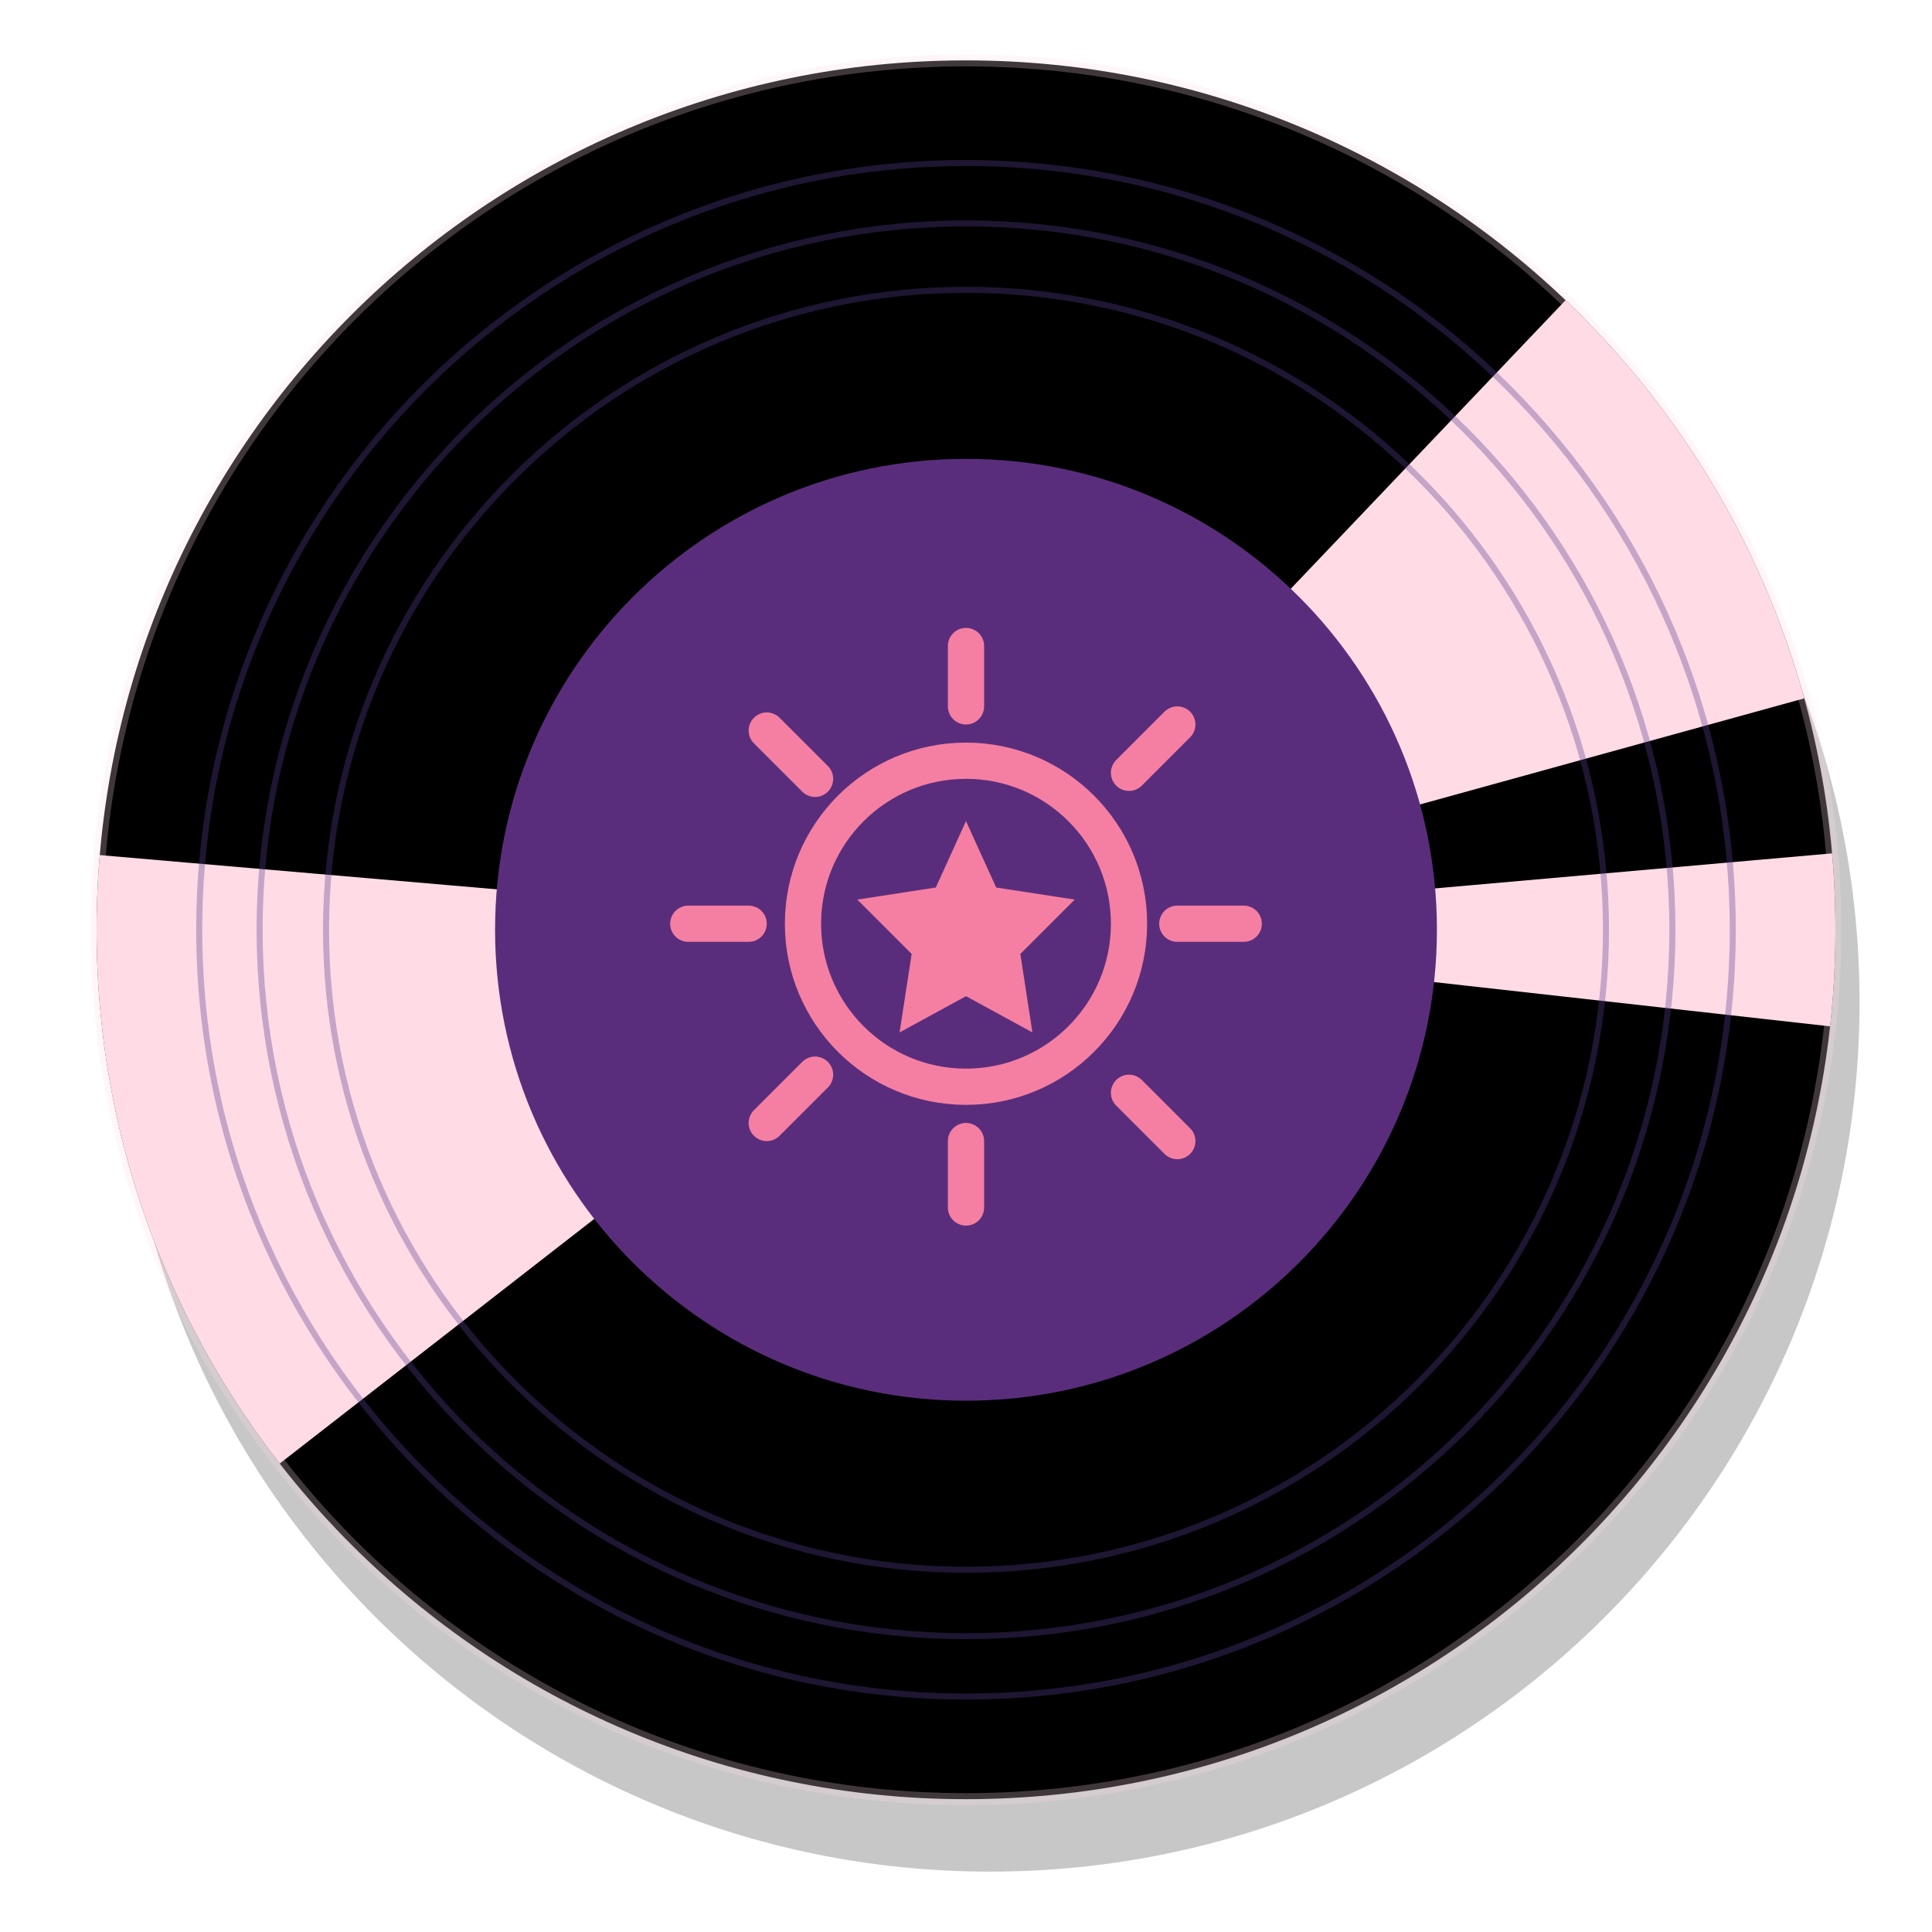
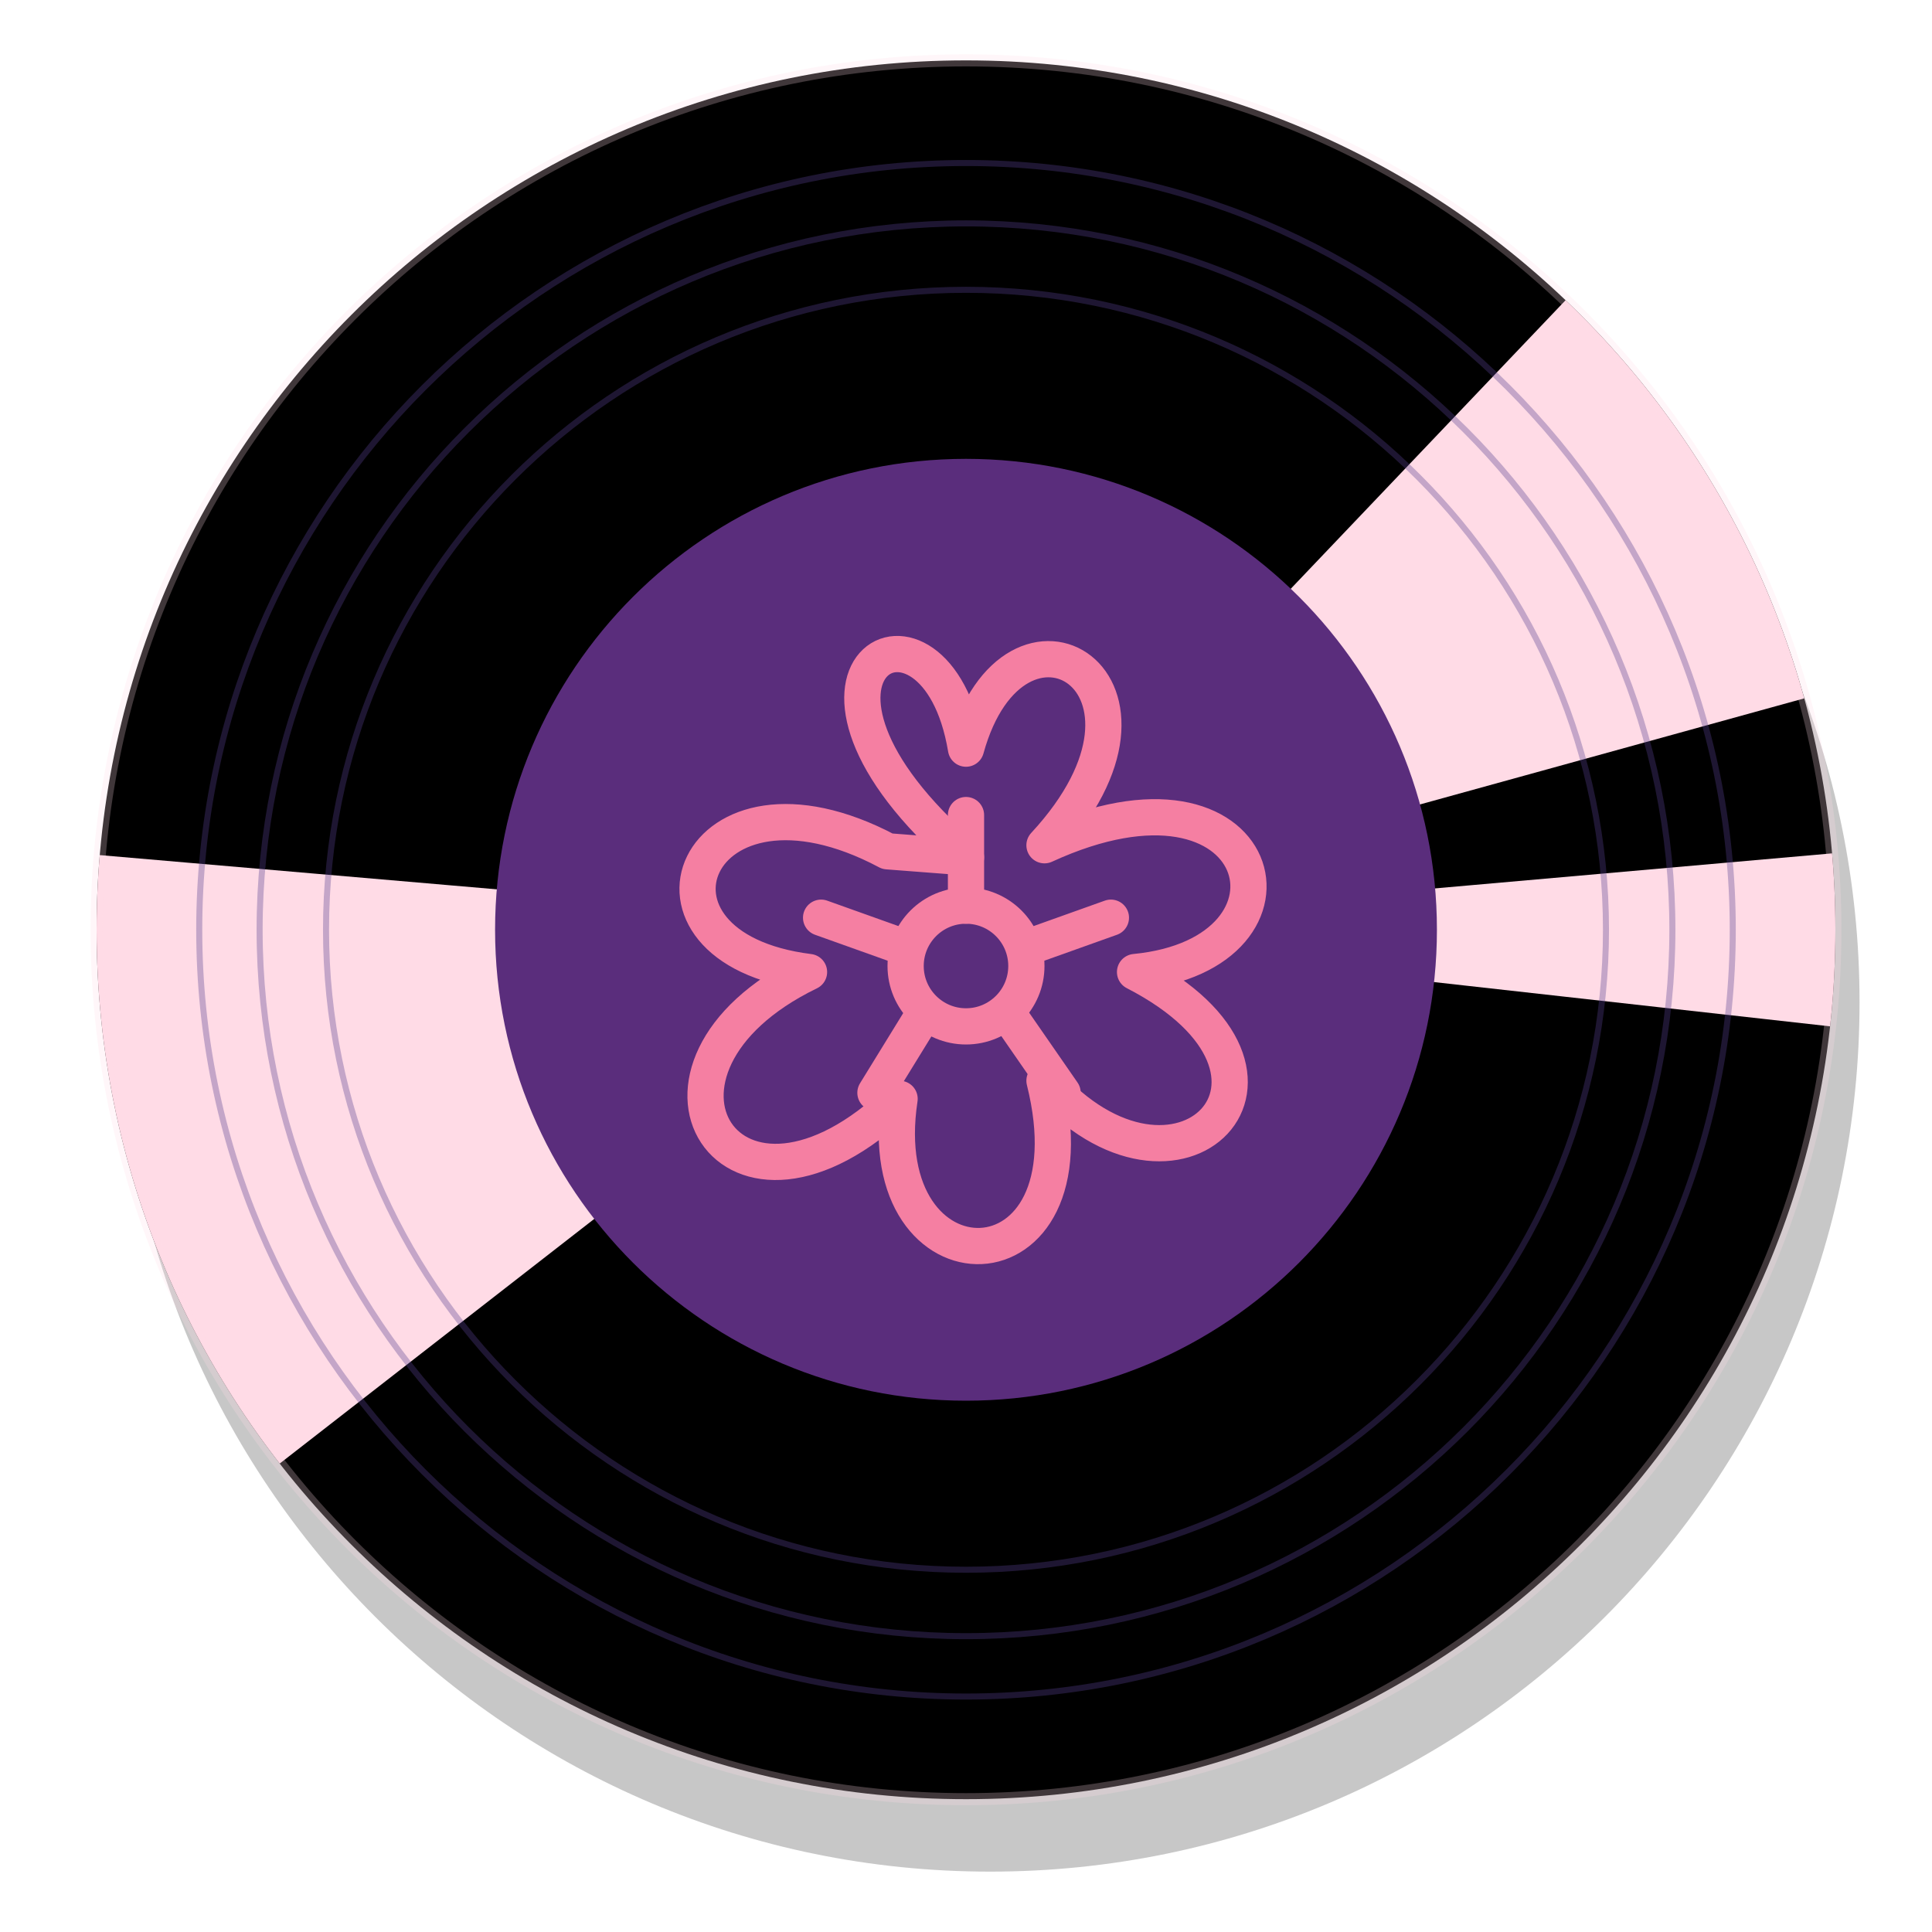
<svg xmlns="http://www.w3.org/2000/svg" viewBox="0 0 320 320">
  <defs>
    <clipPath id="record">
      <circle cx="160" cy="154" r="144" />
    </clipPath>
  </defs>
  <ellipse cx="164" cy="166" rx="144" ry="144" fill="#000000" opacity=".22" />
  <circle cx="160" cy="154" r="144" fill="#000000" />
  <g clip-path="url(#record)" fill="#FFDBE6">
    <path d="M160 154 280 28 323 109Z" />
    <path d="M160 154 330 139 330 173Z" />
    <path d="M160 154-14 139-2 280Z" />
  </g>
  <g fill="none" stroke="#56408E" opacity=".35">
    <circle cx="160" cy="154" r="127" />
    <circle cx="160" cy="154" r="117" />
    <circle cx="160" cy="154" r="106" />
  </g>
  <circle cx="160" cy="154" r="78" fill="#5A2D7C" />
  <g transform="translate(110 104)" color="#F57FA2" stroke="#F57FA2" fill="none" stroke-width="6" stroke-linecap="round" stroke-linejoin="round">
-     <circle cx="50" cy="49" r="27" />
-     <path d="M50 3v10M50 85v11M4 49h10M85 49h11M17 17l8 8M77 77l8 8M17 82l8-8M77 24l8-8" />
-     <path d="m50 32 5 11 13 2-9 9 2 13-11-6-11 6 2-13-9-9 13-2Z" fill="currentColor" stroke="none" />
+     <path d="M50 38C14 7 45-10 50 20 58-9 88 9 63 36 100 19 109 54 78 57 111 74 85 100 63 75 72 111 34 111 39 78 11 105-9 73 24 57-8 53 5 20 37 37Z" />
+     <circle cx="50" cy="56" r="10" />
+     <path d="M50 46V31M60 53l14-5M57 64l9 13M43 64l-8 13M40 53l-14-5" />
  </g>
  <circle cx="160" cy="154" r="144" fill="none" stroke="#FFDBE6" stroke-width="2" opacity=".25" />
</svg>
